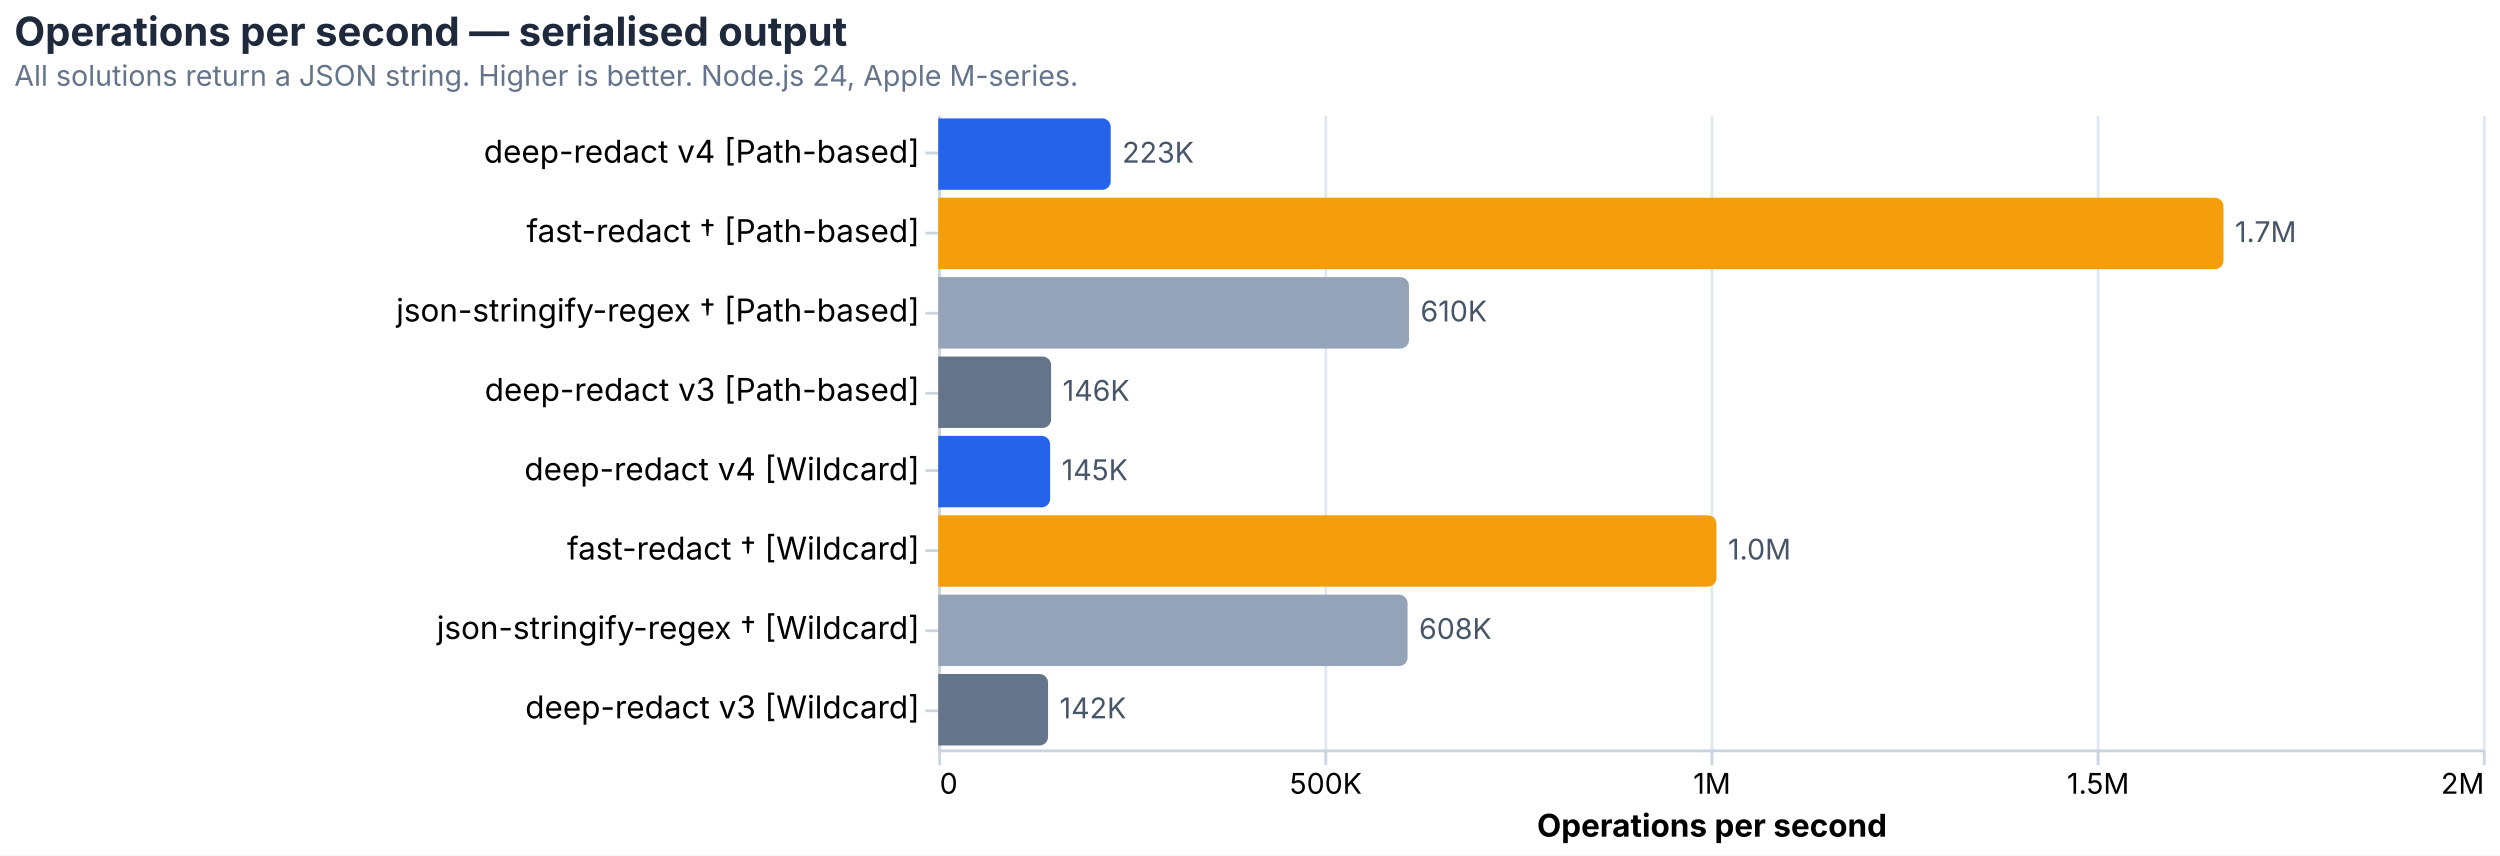
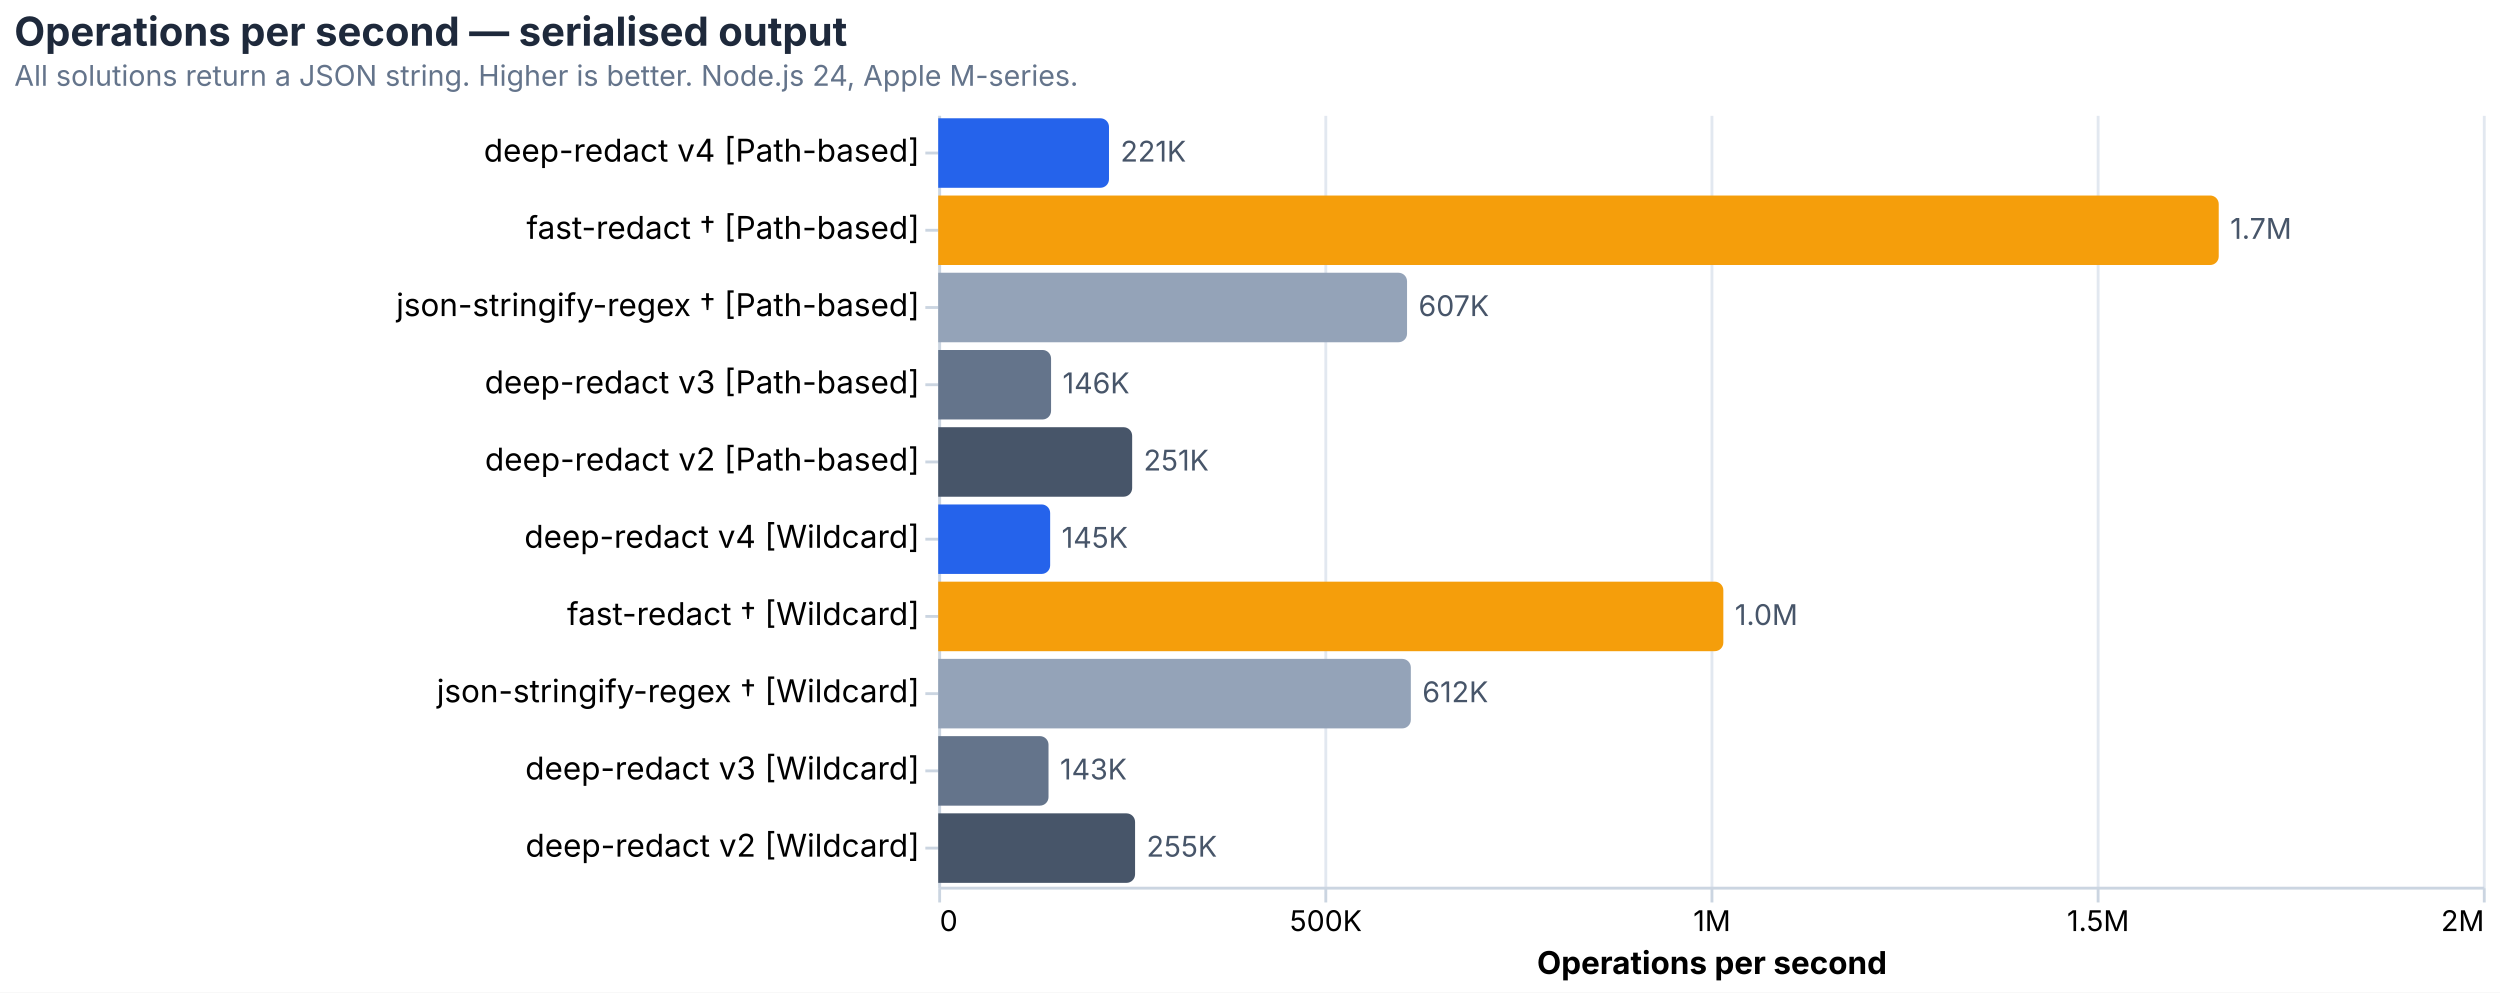
- <svg xmlns="http://www.w3.org/2000/svg" version="1.1" class="marks" width="874" height="299" viewBox="0 0 874 299">
-   <rect width="874" height="299" fill="white" />
+ <svg xmlns="http://www.w3.org/2000/svg" version="1.1" class="marks" width="874" height="347" viewBox="0 0 874 347">
+   <rect width="874" height="347" fill="white" />
  <g fill="none" stroke-miterlimit="10" transform="translate(328,40)">
    <g class="mark-group role-frame root" role="graphics-object" aria-roledescription="group mark container">
      <g transform="translate(0,0)">
-         <path class="background" aria-hidden="true" d="M0,0h540v222h-540Z" />
+         <path class="background" aria-hidden="true" d="M0,0h540v270h-540Z" />
        <g>
          <g class="mark-group role-axis" aria-hidden="true">
-             <g transform="translate(0.5,222.5)">
+             <g transform="translate(0.5,270.5)">
              <path class="background" aria-hidden="true" d="M0,0h0v0h0Z" pointer-events="none" />
              <g>
                <g class="mark-rule role-axis-grid" pointer-events="none">
-                   <line transform="translate(0,0)" x2="0" y2="-222" stroke="#e2e8f0" stroke-width="1" opacity="1" />
-                   <line transform="translate(135,0)" x2="0" y2="-222" stroke="#e2e8f0" stroke-width="1" opacity="1" />
-                   <line transform="translate(270,0)" x2="0" y2="-222" stroke="#e2e8f0" stroke-width="1" opacity="1" />
-                   <line transform="translate(405,0)" x2="0" y2="-222" stroke="#e2e8f0" stroke-width="1" opacity="1" />
-                   <line transform="translate(540,0)" x2="0" y2="-222" stroke="#e2e8f0" stroke-width="1" opacity="1" />
+                   <line transform="translate(0,0)" x2="0" y2="-270" stroke="#e2e8f0" stroke-width="1" opacity="1" />
+                   <line transform="translate(135,0)" x2="0" y2="-270" stroke="#e2e8f0" stroke-width="1" opacity="1" />
+                   <line transform="translate(270,0)" x2="0" y2="-270" stroke="#e2e8f0" stroke-width="1" opacity="1" />
+                   <line transform="translate(405,0)" x2="0" y2="-270" stroke="#e2e8f0" stroke-width="1" opacity="1" />
+                   <line transform="translate(540,0)" x2="0" y2="-270" stroke="#e2e8f0" stroke-width="1" opacity="1" />
                </g>
              </g>
              <path class="foreground" aria-hidden="true" d="" pointer-events="none" display="none" />
            </g>
          </g>
          <g class="mark-group role-axis" role="graphics-symbol" aria-roledescription="axis" aria-label="X-axis titled 'Operations per second' for a linear scale with values from 0 to 2,000,000">
-             <g transform="translate(0.5,222.5)">
+             <g transform="translate(0.5,270.5)">
              <path class="background" aria-hidden="true" d="M0,0h0v0h0Z" pointer-events="none" />
              <g>
                <g class="mark-rule role-axis-tick" pointer-events="none">
                  <line transform="translate(0,0)" x2="0" y2="5" stroke="#cbd5e1" stroke-width="1" opacity="1" />
                  <line transform="translate(135,0)" x2="0" y2="5" stroke="#cbd5e1" stroke-width="1" opacity="1" />
                  <line transform="translate(270,0)" x2="0" y2="5" stroke="#cbd5e1" stroke-width="1" opacity="1" />
                  <line transform="translate(405,0)" x2="0" y2="5" stroke="#cbd5e1" stroke-width="1" opacity="1" />
                  <line transform="translate(540,0)" x2="0" y2="5" stroke="#cbd5e1" stroke-width="1" opacity="1" />
                </g>
                <g class="mark-text role-axis-label" pointer-events="none">
                  <text text-anchor="start" transform="translate(0,15)" font-family="system-ui, -apple-system, sans-serif" font-size="10px" fill="#000" opacity="1">0</text>
                  <text text-anchor="middle" transform="translate(135,15)" font-family="system-ui, -apple-system, sans-serif" font-size="10px" fill="#000" opacity="1">500K</text>
                  <text text-anchor="middle" transform="translate(270,15)" font-family="system-ui, -apple-system, sans-serif" font-size="10px" fill="#000" opacity="1">1M</text>
                  <text text-anchor="middle" transform="translate(405,15)" font-family="system-ui, -apple-system, sans-serif" font-size="10px" fill="#000" opacity="1">1.5M</text>
                  <text text-anchor="end" transform="translate(540,15)" font-family="system-ui, -apple-system, sans-serif" font-size="10px" fill="#000" opacity="1">2M</text>
                </g>
                <g class="mark-rule role-axis-domain" pointer-events="none">
                  <line transform="translate(0,0)" x2="540" y2="0" stroke="#cbd5e1" stroke-width="1" opacity="1" />
                </g>
                <g class="mark-text role-axis-title" pointer-events="none">
                  <text text-anchor="middle" transform="translate(270,30)" font-family="system-ui, -apple-system, sans-serif" font-size="11px" font-weight="bold" fill="#000" opacity="1">Operations per second</text>
                </g>
              </g>
              <path class="foreground" aria-hidden="true" d="" pointer-events="none" display="none" />
            </g>
          </g>
-           <g class="mark-group role-axis" role="graphics-symbol" aria-roledescription="axis" aria-label="Y-axis for a discrete scale with 8 values: deep-redact v4  [Path-based], fast-redact †  [Path-based], json-stringify-regex †  [Path-based], deep-redact v3  [Path-based], deep-redact v4  [Wildcard], ending with deep-redact v3  [Wildcard]">
+           <g class="mark-group role-axis" role="graphics-symbol" aria-roledescription="axis" aria-label="Y-axis for a discrete scale with 10 values: deep-redact v4  [Path-based], fast-redact †  [Path-based], json-stringify-regex †  [Path-based], deep-redact v3  [Path-based], deep-redact v2  [Path-based], ending with deep-redact v2  [Wildcard]">
            <g transform="translate(0.5,0.5)">
              <path class="background" aria-hidden="true" d="M0,0h0v0h0Z" pointer-events="none" />
              <g>
                <g class="mark-rule role-axis-tick" pointer-events="none">
                  <line transform="translate(0,13)" x2="-5" y2="0" stroke="#cbd5e1" stroke-width="1" opacity="1" />
-                   <line transform="translate(0,41)" x2="-5" y2="0" stroke="#cbd5e1" stroke-width="1" opacity="1" />
-                   <line transform="translate(0,69)" x2="-5" y2="0" stroke="#cbd5e1" stroke-width="1" opacity="1" />
-                   <line transform="translate(0,97)" x2="-5" y2="0" stroke="#cbd5e1" stroke-width="1" opacity="1" />
-                   <line transform="translate(0,124)" x2="-5" y2="0" stroke="#cbd5e1" stroke-width="1" opacity="1" />
-                   <line transform="translate(0,152)" x2="-5" y2="0" stroke="#cbd5e1" stroke-width="1" opacity="1" />
-                   <line transform="translate(0,180)" x2="-5" y2="0" stroke="#cbd5e1" stroke-width="1" opacity="1" />
-                   <line transform="translate(0,208)" x2="-5" y2="0" stroke="#cbd5e1" stroke-width="1" opacity="1" />
+                   <line transform="translate(0,40)" x2="-5" y2="0" stroke="#cbd5e1" stroke-width="1" opacity="1" />
+                   <line transform="translate(0,67)" x2="-5" y2="0" stroke="#cbd5e1" stroke-width="1" opacity="1" />
+                   <line transform="translate(0,94)" x2="-5" y2="0" stroke="#cbd5e1" stroke-width="1" opacity="1" />
+                   <line transform="translate(0,121)" x2="-5" y2="0" stroke="#cbd5e1" stroke-width="1" opacity="1" />
+                   <line transform="translate(0,148)" x2="-5" y2="0" stroke="#cbd5e1" stroke-width="1" opacity="1" />
+                   <line transform="translate(0,175)" x2="-5" y2="0" stroke="#cbd5e1" stroke-width="1" opacity="1" />
+                   <line transform="translate(0,202)" x2="-5" y2="0" stroke="#cbd5e1" stroke-width="1" opacity="1" />
+                   <line transform="translate(0,229)" x2="-5" y2="0" stroke="#cbd5e1" stroke-width="1" opacity="1" />
+                   <line transform="translate(0,256)" x2="-5" y2="0" stroke="#cbd5e1" stroke-width="1" opacity="1" />
                </g>
                <g class="mark-text role-axis-label" pointer-events="none">
-                   <text text-anchor="end" transform="translate(-7,16.375)" font-family="system-ui, -apple-system, sans-serif" font-size="11px" fill="#000" opacity="1">deep-redact v4  [Path-based]</text>
-                   <text text-anchor="end" transform="translate(-7,44.125)" font-family="system-ui, -apple-system, sans-serif" font-size="11px" fill="#000" opacity="1">fast-redact †  [Path-based]</text>
-                   <text text-anchor="end" transform="translate(-7,71.875)" font-family="system-ui, -apple-system, sans-serif" font-size="11px" fill="#000" opacity="1">json-stringify-regex †  [Path-based]</text>
-                   <text text-anchor="end" transform="translate(-7,99.625)" font-family="system-ui, -apple-system, sans-serif" font-size="11px" fill="#000" opacity="1">deep-redact v3  [Path-based]</text>
-                   <text text-anchor="end" transform="translate(-7,127.375)" font-family="system-ui, -apple-system, sans-serif" font-size="11px" fill="#000" opacity="1">deep-redact v4  [Wildcard]</text>
-                   <text text-anchor="end" transform="translate(-7,155.125)" font-family="system-ui, -apple-system, sans-serif" font-size="11px" fill="#000" opacity="1">fast-redact †  [Wildcard]</text>
-                   <text text-anchor="end" transform="translate(-7,182.875)" font-family="system-ui, -apple-system, sans-serif" font-size="11px" fill="#000" opacity="1">json-stringify-regex †  [Wildcard]</text>
-                   <text text-anchor="end" transform="translate(-7,210.625)" font-family="system-ui, -apple-system, sans-serif" font-size="11px" fill="#000" opacity="1">deep-redact v3  [Wildcard]</text>
+                   <text text-anchor="end" transform="translate(-7,16)" font-family="system-ui, -apple-system, sans-serif" font-size="11px" fill="#000" opacity="1">deep-redact v4  [Path-based]</text>
+                   <text text-anchor="end" transform="translate(-7,43)" font-family="system-ui, -apple-system, sans-serif" font-size="11px" fill="#000" opacity="1">fast-redact †  [Path-based]</text>
+                   <text text-anchor="end" transform="translate(-7,70)" font-family="system-ui, -apple-system, sans-serif" font-size="11px" fill="#000" opacity="1">json-stringify-regex †  [Path-based]</text>
+                   <text text-anchor="end" transform="translate(-7,97)" font-family="system-ui, -apple-system, sans-serif" font-size="11px" fill="#000" opacity="1">deep-redact v3  [Path-based]</text>
+                   <text text-anchor="end" transform="translate(-7,124)" font-family="system-ui, -apple-system, sans-serif" font-size="11px" fill="#000" opacity="1">deep-redact v2  [Path-based]</text>
+                   <text text-anchor="end" transform="translate(-7,151)" font-family="system-ui, -apple-system, sans-serif" font-size="11px" fill="#000" opacity="1">deep-redact v4  [Wildcard]</text>
+                   <text text-anchor="end" transform="translate(-7,178)" font-family="system-ui, -apple-system, sans-serif" font-size="11px" fill="#000" opacity="1">fast-redact †  [Wildcard]</text>
+                   <text text-anchor="end" transform="translate(-7,205)" font-family="system-ui, -apple-system, sans-serif" font-size="11px" fill="#000" opacity="1">json-stringify-regex †  [Wildcard]</text>
+                   <text text-anchor="end" transform="translate(-7,232)" font-family="system-ui, -apple-system, sans-serif" font-size="11px" fill="#000" opacity="1">deep-redact v3  [Wildcard]</text>
+                   <text text-anchor="end" transform="translate(-7,259)" font-family="system-ui, -apple-system, sans-serif" font-size="11px" fill="#000" opacity="1">deep-redact v2  [Wildcard]</text>
                </g>
                <g class="mark-rule role-axis-domain" pointer-events="none">
-                   <line transform="translate(0,0)" x2="0" y2="222" stroke="#cbd5e1" stroke-width="1" opacity="1" />
+                   <line transform="translate(0,0)" x2="0" y2="270" stroke="#cbd5e1" stroke-width="1" opacity="1" />
                </g>
              </g>
              <path class="foreground" aria-hidden="true" d="" pointer-events="none" display="none" />
            </g>
          </g>
          <g class="mark-group role-scope" role="graphics-object" aria-roledescription="group mark container">
-             <g transform="translate(0,1.3875)">
-               <path class="background" aria-hidden="true" d="M0,0L57.31,0C58.965,0,60.31,1.344,60.31,3L60.31,21.975C60.31,23.631,58.965,24.975,57.31,24.975L0,24.975C0,24.975,0,24.975,0,24.975L0,0C0,0,0,0,0,0Z" />
-               <g clip-path="url(#clip7)">
-                 <g class="mark-group role-scope" role="graphics-object" aria-roledescription="group mark container">
-                   <g transform="translate(0,0)">
-                     <path class="background" aria-hidden="true" d="M0,0h0v24.975h0Z" />
-                     <g>
-                       <g class="mark-rect role-mark layer_0_marks" role="graphics-object" aria-roledescription="rect mark container">
-                         <path aria-label="Operations per second: 223369; yLabel: deep-redact v4  [Path-based]; colour: #2563eb" role="graphics-symbol" aria-roledescription="bar" d="M0,0h60.31v24.975h-60.31Z" fill="#2563eb" />
-                       </g>
-                     </g>
-                     <path class="foreground" aria-hidden="true" d="" display="none" />
-                   </g>
-                 </g>
-               </g>
-               <path class="foreground" aria-hidden="true" d="" display="none" />
-             </g>
-             <g transform="translate(0,29.1375)">
-               <path class="background" aria-hidden="true" d="M0,0L446.33,0C447.986,0,449.33,1.344,449.33,3L449.33,21.975C449.33,23.631,447.986,24.975,446.33,24.975L0,24.975C0,24.975,0,24.975,0,24.975L0,0C0,0,0,0,0,0Z" />
-               <g clip-path="url(#clip8)">
-                 <g class="mark-group role-scope" role="graphics-object" aria-roledescription="group mark container">
-                   <g transform="translate(0,0)">
-                     <path class="background" aria-hidden="true" d="M0,0h0v24.975h0Z" />
-                     <g>
-                       <g class="mark-rect role-mark layer_0_marks" role="graphics-object" aria-roledescription="rect mark container">
-                         <path aria-label="Operations per second: 1664187; yLabel: fast-redact †  [Path-based]; colour: #f59e0b" role="graphics-symbol" aria-roledescription="bar" d="M0,0h449.33v24.975h-449.33Z" fill="#f59e0b" />
-                       </g>
-                     </g>
-                     <path class="foreground" aria-hidden="true" d="" display="none" />
-                   </g>
-                 </g>
-               </g>
-               <path class="foreground" aria-hidden="true" d="" display="none" />
-             </g>
-             <g transform="translate(0,56.8875)">
-               <path class="background" aria-hidden="true" d="M0,0L161.583,0C163.239,0,164.583,1.344,164.583,3L164.583,21.975C164.583,23.631,163.239,24.975,161.583,24.975L0,24.975C0,24.975,0,24.975,0,24.975L0,0C0,0,0,0,0,0Z" />
+             <g transform="translate(0,1.35)">
+               <path class="background" aria-hidden="true" d="M0,0L56.704,0C58.359,0,59.704,1.344,59.704,3L59.704,21.3C59.704,22.956,58.359,24.3,56.704,24.3L0,24.3C0,24.3,0,24.3,0,24.3L0,0C0,0,0,0,0,0Z" />
              <g clip-path="url(#clip9)">
                <g class="mark-group role-scope" role="graphics-object" aria-roledescription="group mark container">
                  <g transform="translate(0,0)">
-                     <path class="background" aria-hidden="true" d="M0,0h0v24.975h0Z" />
-                     <g>
-                       <g class="mark-rect role-mark layer_0_marks" role="graphics-object" aria-roledescription="rect mark container">
-                         <path aria-label="Operations per second: 609566; yLabel: json-stringify-regex †  [Path-based]; colour: #94a3b8" role="graphics-symbol" aria-roledescription="bar" d="M0,0h164.583v24.975h-164.583Z" fill="#94a3b8" />
-                       </g>
-                     </g>
-                     <path class="foreground" aria-hidden="true" d="" display="none" />
-                   </g>
-                 </g>
-               </g>
-               <path class="foreground" aria-hidden="true" d="" display="none" />
-             </g>
-             <g transform="translate(0,84.6375)">
-               <path class="background" aria-hidden="true" d="M0,0L36.469,0C38.125,0,39.469,1.344,39.469,3L39.469,21.975C39.469,23.631,38.125,24.975,36.469,24.975L0,24.975C0,24.975,0,24.975,0,24.975L0,0C0,0,0,0,0,0Z" />
+                     <path class="background" aria-hidden="true" d="M0,0h0v24.3h0Z" />
+                     <g>
+                       <g class="mark-rect role-mark layer_0_marks" role="graphics-object" aria-roledescription="rect mark container">
+                         <path aria-label="Operations per second: 221125; yLabel: deep-redact v4  [Path-based]; colour: #2563eb" role="graphics-symbol" aria-roledescription="bar" d="M0,0h59.704v24.3h-59.704Z" fill="#2563eb" />
+                       </g>
+                     </g>
+                     <path class="foreground" aria-hidden="true" d="" display="none" />
+                   </g>
+                 </g>
+               </g>
+               <path class="foreground" aria-hidden="true" d="" display="none" />
+             </g>
+             <g transform="translate(0,28.35)">
+               <path class="background" aria-hidden="true" d="M0,0L444.668,0C446.323,0,447.668,1.344,447.668,3L447.668,21.3C447.668,22.956,446.323,24.3,444.668,24.3L0,24.3C0,24.3,0,24.3,0,24.3L0,0C0,0,0,0,0,0Z" />
              <g clip-path="url(#clip10)">
                <g class="mark-group role-scope" role="graphics-object" aria-roledescription="group mark container">
                  <g transform="translate(0,0)">
-                     <path class="background" aria-hidden="true" d="M0,0h0v24.975h0Z" />
-                     <g>
-                       <g class="mark-rect role-mark layer_0_marks" role="graphics-object" aria-roledescription="rect mark container">
-                         <path aria-label="Operations per second: 146183; yLabel: deep-redact v3  [Path-based]; colour: #64748b" role="graphics-symbol" aria-roledescription="bar" d="M0,0h39.469v24.975h-39.469Z" fill="#64748b" />
-                       </g>
-                     </g>
-                     <path class="foreground" aria-hidden="true" d="" display="none" />
-                   </g>
-                 </g>
-               </g>
-               <path class="foreground" aria-hidden="true" d="" display="none" />
-             </g>
-             <g transform="translate(0,112.3875)">
-               <path class="background" aria-hidden="true" d="M0,0L36.133,0C37.788,0,39.133,1.344,39.133,3L39.133,21.975C39.133,23.631,37.788,24.975,36.133,24.975L0,24.975C0,24.975,0,24.975,0,24.975L0,0C0,0,0,0,0,0Z" />
+                     <path class="background" aria-hidden="true" d="M0,0h0v24.3h0Z" />
+                     <g>
+                       <g class="mark-rect role-mark layer_0_marks" role="graphics-object" aria-roledescription="rect mark container">
+                         <path aria-label="Operations per second: 1658028; yLabel: fast-redact †  [Path-based]; colour: #f59e0b" role="graphics-symbol" aria-roledescription="bar" d="M0,0h447.668v24.3h-447.668Z" fill="#f59e0b" />
+                       </g>
+                     </g>
+                     <path class="foreground" aria-hidden="true" d="" display="none" />
+                   </g>
+                 </g>
+               </g>
+               <path class="foreground" aria-hidden="true" d="" display="none" />
+             </g>
+             <g transform="translate(0,55.35)">
+               <path class="background" aria-hidden="true" d="M0,0L160.902,0C162.558,0,163.902,1.344,163.902,3L163.902,21.3C163.902,22.956,162.558,24.3,160.902,24.3L0,24.3C0,24.3,0,24.3,0,24.3L0,0C0,0,0,0,0,0Z" />
              <g clip-path="url(#clip11)">
                <g class="mark-group role-scope" role="graphics-object" aria-roledescription="group mark container">
                  <g transform="translate(0,0)">
-                     <path class="background" aria-hidden="true" d="M0,0h0v24.975h0Z" />
-                     <g>
-                       <g class="mark-rect role-mark layer_0_marks" role="graphics-object" aria-roledescription="rect mark container">
-                         <path aria-label="Operations per second: 144936; yLabel: deep-redact v4  [Wildcard]; colour: #2563eb" role="graphics-symbol" aria-roledescription="bar" d="M0,0h39.133v24.975h-39.133Z" fill="#2563eb" />
-                       </g>
-                     </g>
-                     <path class="foreground" aria-hidden="true" d="" display="none" />
-                   </g>
-                 </g>
-               </g>
-               <path class="foreground" aria-hidden="true" d="" display="none" />
-             </g>
-             <g transform="translate(0,140.1375)">
-               <path class="background" aria-hidden="true" d="M0,0L269.074,0C270.73,0,272.074,1.344,272.074,3L272.074,21.975C272.074,23.631,270.73,24.975,269.074,24.975L0,24.975C0,24.975,0,24.975,0,24.975L0,0C0,0,0,0,0,0Z" />
+                     <path class="background" aria-hidden="true" d="M0,0h0v24.3h0Z" />
+                     <g>
+                       <g class="mark-rect role-mark layer_0_marks" role="graphics-object" aria-roledescription="rect mark container">
+                         <path aria-label="Operations per second: 607044; yLabel: json-stringify-regex †  [Path-based]; colour: #94a3b8" role="graphics-symbol" aria-roledescription="bar" d="M0,0h163.902v24.3h-163.902Z" fill="#94a3b8" />
+                       </g>
+                     </g>
+                     <path class="foreground" aria-hidden="true" d="" display="none" />
+                   </g>
+                 </g>
+               </g>
+               <path class="foreground" aria-hidden="true" d="" display="none" />
+             </g>
+             <g transform="translate(0,82.35)">
+               <path class="background" aria-hidden="true" d="M0,0L36.452,0C38.107,0,39.452,1.344,39.452,3L39.452,21.3C39.452,22.956,38.107,24.3,36.452,24.3L0,24.3C0,24.3,0,24.3,0,24.3L0,0C0,0,0,0,0,0Z" />
              <g clip-path="url(#clip12)">
                <g class="mark-group role-scope" role="graphics-object" aria-roledescription="group mark container">
                  <g transform="translate(0,0)">
-                     <path class="background" aria-hidden="true" d="M0,0h0v24.975h0Z" />
-                     <g>
-                       <g class="mark-rect role-mark layer_0_marks" role="graphics-object" aria-roledescription="rect mark container">
-                         <path aria-label="Operations per second: 1007681; yLabel: fast-redact †  [Wildcard]; colour: #f59e0b" role="graphics-symbol" aria-roledescription="bar" d="M0,0h272.074v24.975h-272.074Z" fill="#f59e0b" />
-                       </g>
-                     </g>
-                     <path class="foreground" aria-hidden="true" d="" display="none" />
-                   </g>
-                 </g>
-               </g>
-               <path class="foreground" aria-hidden="true" d="" display="none" />
-             </g>
-             <g transform="translate(0,167.8875)">
-               <path class="background" aria-hidden="true" d="M0,0L161.091,0C162.747,0,164.091,1.344,164.091,3L164.091,21.975C164.091,23.631,162.747,24.975,161.091,24.975L0,24.975C0,24.975,0,24.975,0,24.975L0,0C0,0,0,0,0,0Z" />
+                     <path class="background" aria-hidden="true" d="M0,0h0v24.3h0Z" />
+                     <g>
+                       <g class="mark-rect role-mark layer_0_marks" role="graphics-object" aria-roledescription="rect mark container">
+                         <path aria-label="Operations per second: 146117; yLabel: deep-redact v3  [Path-based]; colour: #64748b" role="graphics-symbol" aria-roledescription="bar" d="M0,0h39.452v24.3h-39.452Z" fill="#64748b" />
+                       </g>
+                     </g>
+                     <path class="foreground" aria-hidden="true" d="" display="none" />
+                   </g>
+                 </g>
+               </g>
+               <path class="foreground" aria-hidden="true" d="" display="none" />
+             </g>
+             <g transform="translate(0,109.35)">
+               <path class="background" aria-hidden="true" d="M0,0L64.802,0C66.458,0,67.802,1.344,67.802,3L67.802,21.3C67.802,22.956,66.458,24.3,64.802,24.3L0,24.3C0,24.3,0,24.3,0,24.3L0,0C0,0,0,0,0,0Z" />
              <g clip-path="url(#clip13)">
                <g class="mark-group role-scope" role="graphics-object" aria-roledescription="group mark container">
                  <g transform="translate(0,0)">
-                     <path class="background" aria-hidden="true" d="M0,0h0v24.975h0Z" />
-                     <g>
-                       <g class="mark-rect role-mark layer_0_marks" role="graphics-object" aria-roledescription="rect mark container">
-                         <path aria-label="Operations per second: 607746; yLabel: json-stringify-regex †  [Wildcard]; colour: #94a3b8" role="graphics-symbol" aria-roledescription="bar" d="M0,0h164.091v24.975h-164.091Z" fill="#94a3b8" />
-                       </g>
-                     </g>
-                     <path class="foreground" aria-hidden="true" d="" display="none" />
-                   </g>
-                 </g>
-               </g>
-               <path class="foreground" aria-hidden="true" d="" display="none" />
-             </g>
-             <g transform="translate(0,195.6375)">
-               <path class="background" aria-hidden="true" d="M0,0L35.403,0C37.058,0,38.403,1.344,38.403,3L38.403,21.975C38.403,23.631,37.058,24.975,35.403,24.975L0,24.975C0,24.975,0,24.975,0,24.975L0,0C0,0,0,0,0,0Z" />
+                     <path class="background" aria-hidden="true" d="M0,0h0v24.3h0Z" />
+                     <g>
+                       <g class="mark-rect role-mark layer_0_marks" role="graphics-object" aria-roledescription="rect mark container">
+                         <path aria-label="Operations per second: 251118; yLabel: deep-redact v2  [Path-based]; colour: #475569" role="graphics-symbol" aria-roledescription="bar" d="M0,0h67.802v24.3h-67.802Z" fill="#475569" />
+                       </g>
+                     </g>
+                     <path class="foreground" aria-hidden="true" d="" display="none" />
+                   </g>
+                 </g>
+               </g>
+               <path class="foreground" aria-hidden="true" d="" display="none" />
+             </g>
+             <g transform="translate(0,136.35)">
+               <path class="background" aria-hidden="true" d="M0,0L36.135,0C37.79,0,39.135,1.344,39.135,3L39.135,21.3C39.135,22.956,37.79,24.3,36.135,24.3L0,24.3C0,24.3,0,24.3,0,24.3L0,0C0,0,0,0,0,0Z" />
              <g clip-path="url(#clip14)">
                <g class="mark-group role-scope" role="graphics-object" aria-roledescription="group mark container">
                  <g transform="translate(0,0)">
-                     <path class="background" aria-hidden="true" d="M0,0h0v24.975h0Z" />
-                     <g>
-                       <g class="mark-rect role-mark layer_0_marks" role="graphics-object" aria-roledescription="rect mark container">
-                         <path aria-label="Operations per second: 142232; yLabel: deep-redact v3  [Wildcard]; colour: #64748b" role="graphics-symbol" aria-roledescription="bar" d="M0,0h38.403v24.975h-38.403Z" fill="#64748b" />
+                     <path class="background" aria-hidden="true" d="M0,0h0v24.3h0Z" />
+                     <g>
+                       <g class="mark-rect role-mark layer_0_marks" role="graphics-object" aria-roledescription="rect mark container">
+                         <path aria-label="Operations per second: 144943; yLabel: deep-redact v4  [Wildcard]; colour: #2563eb" role="graphics-symbol" aria-roledescription="bar" d="M0,0h39.135v24.3h-39.135Z" fill="#2563eb" />
+                       </g>
+                     </g>
+                     <path class="foreground" aria-hidden="true" d="" display="none" />
+                   </g>
+                 </g>
+               </g>
+               <path class="foreground" aria-hidden="true" d="" display="none" />
+             </g>
+             <g transform="translate(0,163.35)">
+               <path class="background" aria-hidden="true" d="M0,0L271.48,0C273.136,0,274.48,1.344,274.48,3L274.48,21.3C274.48,22.956,273.136,24.3,271.48,24.3L0,24.3C0,24.3,0,24.3,0,24.3L0,0C0,0,0,0,0,0Z" />
+               <g clip-path="url(#clip15)">
+                 <g class="mark-group role-scope" role="graphics-object" aria-roledescription="group mark container">
+                   <g transform="translate(0,0)">
+                     <path class="background" aria-hidden="true" d="M0,0h0v24.3h0Z" />
+                     <g>
+                       <g class="mark-rect role-mark layer_0_marks" role="graphics-object" aria-roledescription="rect mark container">
+                         <path aria-label="Operations per second: 1016593; yLabel: fast-redact †  [Wildcard]; colour: #f59e0b" role="graphics-symbol" aria-roledescription="bar" d="M0,0h274.48v24.3h-274.48Z" fill="#f59e0b" />
+                       </g>
+                     </g>
+                     <path class="foreground" aria-hidden="true" d="" display="none" />
+                   </g>
+                 </g>
+               </g>
+               <path class="foreground" aria-hidden="true" d="" display="none" />
+             </g>
+             <g transform="translate(0,190.35)">
+               <path class="background" aria-hidden="true" d="M0,0L162.229,0C163.885,0,165.229,1.344,165.229,3L165.229,21.3C165.229,22.956,163.885,24.3,162.229,24.3L0,24.3C0,24.3,0,24.3,0,24.3L0,0C0,0,0,0,0,0Z" />
+               <g clip-path="url(#clip16)">
+                 <g class="mark-group role-scope" role="graphics-object" aria-roledescription="group mark container">
+                   <g transform="translate(0,0)">
+                     <path class="background" aria-hidden="true" d="M0,0h0v24.3h0Z" />
+                     <g>
+                       <g class="mark-rect role-mark layer_0_marks" role="graphics-object" aria-roledescription="rect mark container">
+                         <path aria-label="Operations per second: 611960; yLabel: json-stringify-regex †  [Wildcard]; colour: #94a3b8" role="graphics-symbol" aria-roledescription="bar" d="M0,0h165.229v24.3h-165.229Z" fill="#94a3b8" />
+                       </g>
+                     </g>
+                     <path class="foreground" aria-hidden="true" d="" display="none" />
+                   </g>
+                 </g>
+               </g>
+               <path class="foreground" aria-hidden="true" d="" display="none" />
+             </g>
+             <g transform="translate(0,217.35)">
+               <path class="background" aria-hidden="true" d="M0,0L35.562,0C37.218,0,38.562,1.344,38.562,3L38.562,21.3C38.562,22.956,37.218,24.3,35.562,24.3L0,24.3C0,24.3,0,24.3,0,24.3L0,0C0,0,0,0,0,0Z" />
+               <g clip-path="url(#clip17)">
+                 <g class="mark-group role-scope" role="graphics-object" aria-roledescription="group mark container">
+                   <g transform="translate(0,0)">
+                     <path class="background" aria-hidden="true" d="M0,0h0v24.3h0Z" />
+                     <g>
+                       <g class="mark-rect role-mark layer_0_marks" role="graphics-object" aria-roledescription="rect mark container">
+                         <path aria-label="Operations per second: 142824; yLabel: deep-redact v3  [Wildcard]; colour: #64748b" role="graphics-symbol" aria-roledescription="bar" d="M0,0h38.562v24.3h-38.562Z" fill="#64748b" />
+                       </g>
+                     </g>
+                     <path class="foreground" aria-hidden="true" d="" display="none" />
+                   </g>
+                 </g>
+               </g>
+               <path class="foreground" aria-hidden="true" d="" display="none" />
+             </g>
+             <g transform="translate(0,244.35)">
+               <path class="background" aria-hidden="true" d="M0,0L65.821,0C67.477,0,68.821,1.344,68.821,3L68.821,21.3C68.821,22.956,67.477,24.3,65.821,24.3L0,24.3C0,24.3,0,24.3,0,24.3L0,0C0,0,0,0,0,0Z" />
+               <g clip-path="url(#clip18)">
+                 <g class="mark-group role-scope" role="graphics-object" aria-roledescription="group mark container">
+                   <g transform="translate(0,0)">
+                     <path class="background" aria-hidden="true" d="M0,0h0v24.3h0Z" />
+                     <g>
+                       <g class="mark-rect role-mark layer_0_marks" role="graphics-object" aria-roledescription="rect mark container">
+                         <path aria-label="Operations per second: 254892; yLabel: deep-redact v2  [Wildcard]; colour: #475569" role="graphics-symbol" aria-roledescription="bar" d="M0,0h68.821v24.3h-68.821Z" fill="#475569" />
                      </g>
                    </g>
                    <path class="foreground" aria-hidden="true" d="" display="none" />
                  </g>
                </g>
              </g>
              <path class="foreground" aria-hidden="true" d="" display="none" />
            </g>
          </g>
          <g class="mark-text role-mark layer_1_marks" role="graphics-object" aria-roledescription="text mark container">
-             <text aria-label="ops: 223369; yLabel: deep-redact v4  [Path-based]; opsLabel: 223K" role="graphics-symbol" aria-roledescription="text mark" text-anchor="start" transform="translate(64.30963,16.875)" font-family="system-ui, -apple-system, sans-serif" font-size="10px" fill="#475569">223K</text>
-             <text aria-label="ops: 1664187; yLabel: fast-redact †  [Path-based]; opsLabel: 1.7M" role="graphics-symbol" aria-roledescription="text mark" text-anchor="start" transform="translate(453.3305,44.625)" font-family="system-ui, -apple-system, sans-serif" font-size="10px" fill="#475569">1.7M</text>
-             <text aria-label="ops: 609566; yLabel: json-stringify-regex †  [Path-based]; opsLabel: 610K" role="graphics-symbol" aria-roledescription="text mark" text-anchor="start" transform="translate(168.5828,72.375)" font-family="system-ui, -apple-system, sans-serif" font-size="10px" fill="#475569">610K</text>
-             <text aria-label="ops: 146183; yLabel: deep-redact v3  [Path-based]; opsLabel: 146K" role="graphics-symbol" aria-roledescription="text mark" text-anchor="start" transform="translate(43.46941,100.125)" font-family="system-ui, -apple-system, sans-serif" font-size="10px" fill="#475569">146K</text>
-             <text aria-label="ops: 144936; yLabel: deep-redact v4  [Wildcard]; opsLabel: 145K" role="graphics-symbol" aria-roledescription="text mark" text-anchor="start" transform="translate(43.13272,127.875)" font-family="system-ui, -apple-system, sans-serif" font-size="10px" fill="#475569">145K</text>
-             <text aria-label="ops: 1007681; yLabel: fast-redact †  [Wildcard]; opsLabel: 1.0M" role="graphics-symbol" aria-roledescription="text mark" text-anchor="start" transform="translate(276.0739,155.625)" font-family="system-ui, -apple-system, sans-serif" font-size="10px" fill="#475569">1.0M</text>
-             <text aria-label="ops: 607746; yLabel: json-stringify-regex †  [Wildcard]; opsLabel: 608K" role="graphics-symbol" aria-roledescription="text mark" text-anchor="start" transform="translate(168.0914,183.375)" font-family="system-ui, -apple-system, sans-serif" font-size="10px" fill="#475569">608K</text>
-             <text aria-label="ops: 142232; yLabel: deep-redact v3  [Wildcard]; opsLabel: 142K" role="graphics-symbol" aria-roledescription="text mark" text-anchor="start" transform="translate(42.40264,211.125)" font-family="system-ui, -apple-system, sans-serif" font-size="10px" fill="#475569">142K</text>
+             <text aria-label="ops: 221125; yLabel: deep-redact v4  [Path-based]; opsLabel: 221K" role="graphics-symbol" aria-roledescription="text mark" text-anchor="start" transform="translate(63.70375,16.5)" font-family="system-ui, -apple-system, sans-serif" font-size="10px" fill="#475569">221K</text>
+             <text aria-label="ops: 1658028; yLabel: fast-redact †  [Path-based]; opsLabel: 1.7M" role="graphics-symbol" aria-roledescription="text mark" text-anchor="start" transform="translate(451.6676,43.5)" font-family="system-ui, -apple-system, sans-serif" font-size="10px" fill="#475569">1.7M</text>
+             <text aria-label="ops: 607044; yLabel: json-stringify-regex †  [Path-based]; opsLabel: 607K" role="graphics-symbol" aria-roledescription="text mark" text-anchor="start" transform="translate(167.9019,70.5)" font-family="system-ui, -apple-system, sans-serif" font-size="10px" fill="#475569">607K</text>
+             <text aria-label="ops: 146117; yLabel: deep-redact v3  [Path-based]; opsLabel: 146K" role="graphics-symbol" aria-roledescription="text mark" text-anchor="start" transform="translate(43.45159,97.5)" font-family="system-ui, -apple-system, sans-serif" font-size="10px" fill="#475569">146K</text>
+             <text aria-label="ops: 251118; yLabel: deep-redact v2  [Path-based]; opsLabel: 251K" role="graphics-symbol" aria-roledescription="text mark" text-anchor="start" transform="translate(71.80186,124.5)" font-family="system-ui, -apple-system, sans-serif" font-size="10px" fill="#475569">251K</text>
+             <text aria-label="ops: 144943; yLabel: deep-redact v4  [Wildcard]; opsLabel: 145K" role="graphics-symbol" aria-roledescription="text mark" text-anchor="start" transform="translate(43.13461,151.5)" font-family="system-ui, -apple-system, sans-serif" font-size="10px" fill="#475569">145K</text>
+             <text aria-label="ops: 1016593; yLabel: fast-redact †  [Wildcard]; opsLabel: 1.0M" role="graphics-symbol" aria-roledescription="text mark" text-anchor="start" transform="translate(278.4801,178.5)" font-family="system-ui, -apple-system, sans-serif" font-size="10px" fill="#475569">1.0M</text>
+             <text aria-label="ops: 611960; yLabel: json-stringify-regex †  [Wildcard]; opsLabel: 612K" role="graphics-symbol" aria-roledescription="text mark" text-anchor="start" transform="translate(169.2292,205.5)" font-family="system-ui, -apple-system, sans-serif" font-size="10px" fill="#475569">612K</text>
+             <text aria-label="ops: 142824; yLabel: deep-redact v3  [Wildcard]; opsLabel: 143K" role="graphics-symbol" aria-roledescription="text mark" text-anchor="start" transform="translate(42.56248,232.5)" font-family="system-ui, -apple-system, sans-serif" font-size="10px" fill="#475569">143K</text>
+             <text aria-label="ops: 254892; yLabel: deep-redact v2  [Wildcard]; opsLabel: 255K" role="graphics-symbol" aria-roledescription="text mark" text-anchor="start" transform="translate(72.82084,259.5)" font-family="system-ui, -apple-system, sans-serif" font-size="10px" fill="#475569">255K</text>
          </g>
          <g class="mark-group role-title">
            <g transform="translate(-323,-31)">
              <path class="background" aria-hidden="true" d="M0,0h0v0h0Z" pointer-events="none" />
              <g>
                <g class="mark-text role-title-text" role="graphics-symbol" aria-roledescription="title" aria-label="Title text 'Operations per second — serialised output'" pointer-events="none">
                  <text text-anchor="start" transform="translate(0,7)" font-family="system-ui, -apple-system, sans-serif" font-size="14px" font-weight="bold" fill="#1e293b" opacity="1">Operations per second — serialised output</text>
                </g>
                <g class="mark-text role-title-subtitle" role="graphics-symbol" aria-roledescription="subtitle" aria-label="Subtitle text 'All solutions return a JSON string. Higher is better. Node.js 24, Apple M-series.'" pointer-events="none">
                  <text text-anchor="start" transform="translate(0,21)" font-family="system-ui, -apple-system, sans-serif" font-size="10px" fill="#64748b" opacity="1">All solutions return a JSON string. Higher is better. Node.js 24, Apple M-series.</text>
                </g>
              </g>
              <path class="foreground" aria-hidden="true" d="" pointer-events="none" display="none" />
            </g>
          </g>
        </g>
        <path class="foreground" aria-hidden="true" d="" display="none" />
      </g>
    </g>
  </g>
  <defs>
-     <clipPath id="clip7">
-       <path d="M0,0L57.31,0C58.965,0,60.31,1.344,60.31,3L60.31,21.975C60.31,23.631,58.965,24.975,57.31,24.975L0,24.975C0,24.975,0,24.975,0,24.975L0,0C0,0,0,0,0,0Z" />
-     </clipPath>
-     <clipPath id="clip8">
-       <path d="M0,0L446.33,0C447.986,0,449.33,1.344,449.33,3L449.33,21.975C449.33,23.631,447.986,24.975,446.33,24.975L0,24.975C0,24.975,0,24.975,0,24.975L0,0C0,0,0,0,0,0Z" />
-     </clipPath>
    <clipPath id="clip9">
-       <path d="M0,0L161.583,0C163.239,0,164.583,1.344,164.583,3L164.583,21.975C164.583,23.631,163.239,24.975,161.583,24.975L0,24.975C0,24.975,0,24.975,0,24.975L0,0C0,0,0,0,0,0Z" />
+       <path d="M0,0L56.704,0C58.359,0,59.704,1.344,59.704,3L59.704,21.3C59.704,22.956,58.359,24.3,56.704,24.3L0,24.3C0,24.3,0,24.3,0,24.3L0,0C0,0,0,0,0,0Z" />
    </clipPath>
    <clipPath id="clip10">
-       <path d="M0,0L36.469,0C38.125,0,39.469,1.344,39.469,3L39.469,21.975C39.469,23.631,38.125,24.975,36.469,24.975L0,24.975C0,24.975,0,24.975,0,24.975L0,0C0,0,0,0,0,0Z" />
+       <path d="M0,0L444.668,0C446.323,0,447.668,1.344,447.668,3L447.668,21.3C447.668,22.956,446.323,24.3,444.668,24.3L0,24.3C0,24.3,0,24.3,0,24.3L0,0C0,0,0,0,0,0Z" />
    </clipPath>
    <clipPath id="clip11">
-       <path d="M0,0L36.133,0C37.788,0,39.133,1.344,39.133,3L39.133,21.975C39.133,23.631,37.788,24.975,36.133,24.975L0,24.975C0,24.975,0,24.975,0,24.975L0,0C0,0,0,0,0,0Z" />
+       <path d="M0,0L160.902,0C162.558,0,163.902,1.344,163.902,3L163.902,21.3C163.902,22.956,162.558,24.3,160.902,24.3L0,24.3C0,24.3,0,24.3,0,24.3L0,0C0,0,0,0,0,0Z" />
    </clipPath>
    <clipPath id="clip12">
-       <path d="M0,0L269.074,0C270.73,0,272.074,1.344,272.074,3L272.074,21.975C272.074,23.631,270.73,24.975,269.074,24.975L0,24.975C0,24.975,0,24.975,0,24.975L0,0C0,0,0,0,0,0Z" />
+       <path d="M0,0L36.452,0C38.107,0,39.452,1.344,39.452,3L39.452,21.3C39.452,22.956,38.107,24.3,36.452,24.3L0,24.3C0,24.3,0,24.3,0,24.3L0,0C0,0,0,0,0,0Z" />
    </clipPath>
    <clipPath id="clip13">
-       <path d="M0,0L161.091,0C162.747,0,164.091,1.344,164.091,3L164.091,21.975C164.091,23.631,162.747,24.975,161.091,24.975L0,24.975C0,24.975,0,24.975,0,24.975L0,0C0,0,0,0,0,0Z" />
+       <path d="M0,0L64.802,0C66.458,0,67.802,1.344,67.802,3L67.802,21.3C67.802,22.956,66.458,24.3,64.802,24.3L0,24.3C0,24.3,0,24.3,0,24.3L0,0C0,0,0,0,0,0Z" />
    </clipPath>
    <clipPath id="clip14">
-       <path d="M0,0L35.403,0C37.058,0,38.403,1.344,38.403,3L38.403,21.975C38.403,23.631,37.058,24.975,35.403,24.975L0,24.975C0,24.975,0,24.975,0,24.975L0,0C0,0,0,0,0,0Z" />
+       <path d="M0,0L36.135,0C37.79,0,39.135,1.344,39.135,3L39.135,21.3C39.135,22.956,37.79,24.3,36.135,24.3L0,24.3C0,24.3,0,24.3,0,24.3L0,0C0,0,0,0,0,0Z" />
+     </clipPath>
+     <clipPath id="clip15">
+       <path d="M0,0L271.48,0C273.136,0,274.48,1.344,274.48,3L274.48,21.3C274.48,22.956,273.136,24.3,271.48,24.3L0,24.3C0,24.3,0,24.3,0,24.3L0,0C0,0,0,0,0,0Z" />
+     </clipPath>
+     <clipPath id="clip16">
+       <path d="M0,0L162.229,0C163.885,0,165.229,1.344,165.229,3L165.229,21.3C165.229,22.956,163.885,24.3,162.229,24.3L0,24.3C0,24.3,0,24.3,0,24.3L0,0C0,0,0,0,0,0Z" />
+     </clipPath>
+     <clipPath id="clip17">
+       <path d="M0,0L35.562,0C37.218,0,38.562,1.344,38.562,3L38.562,21.3C38.562,22.956,37.218,24.3,35.562,24.3L0,24.3C0,24.3,0,24.3,0,24.3L0,0C0,0,0,0,0,0Z" />
+     </clipPath>
+     <clipPath id="clip18">
+       <path d="M0,0L65.821,0C67.477,0,68.821,1.344,68.821,3L68.821,21.3C68.821,22.956,67.477,24.3,65.821,24.3L0,24.3C0,24.3,0,24.3,0,24.3L0,0C0,0,0,0,0,0Z" />
    </clipPath>
  </defs>
</svg>
